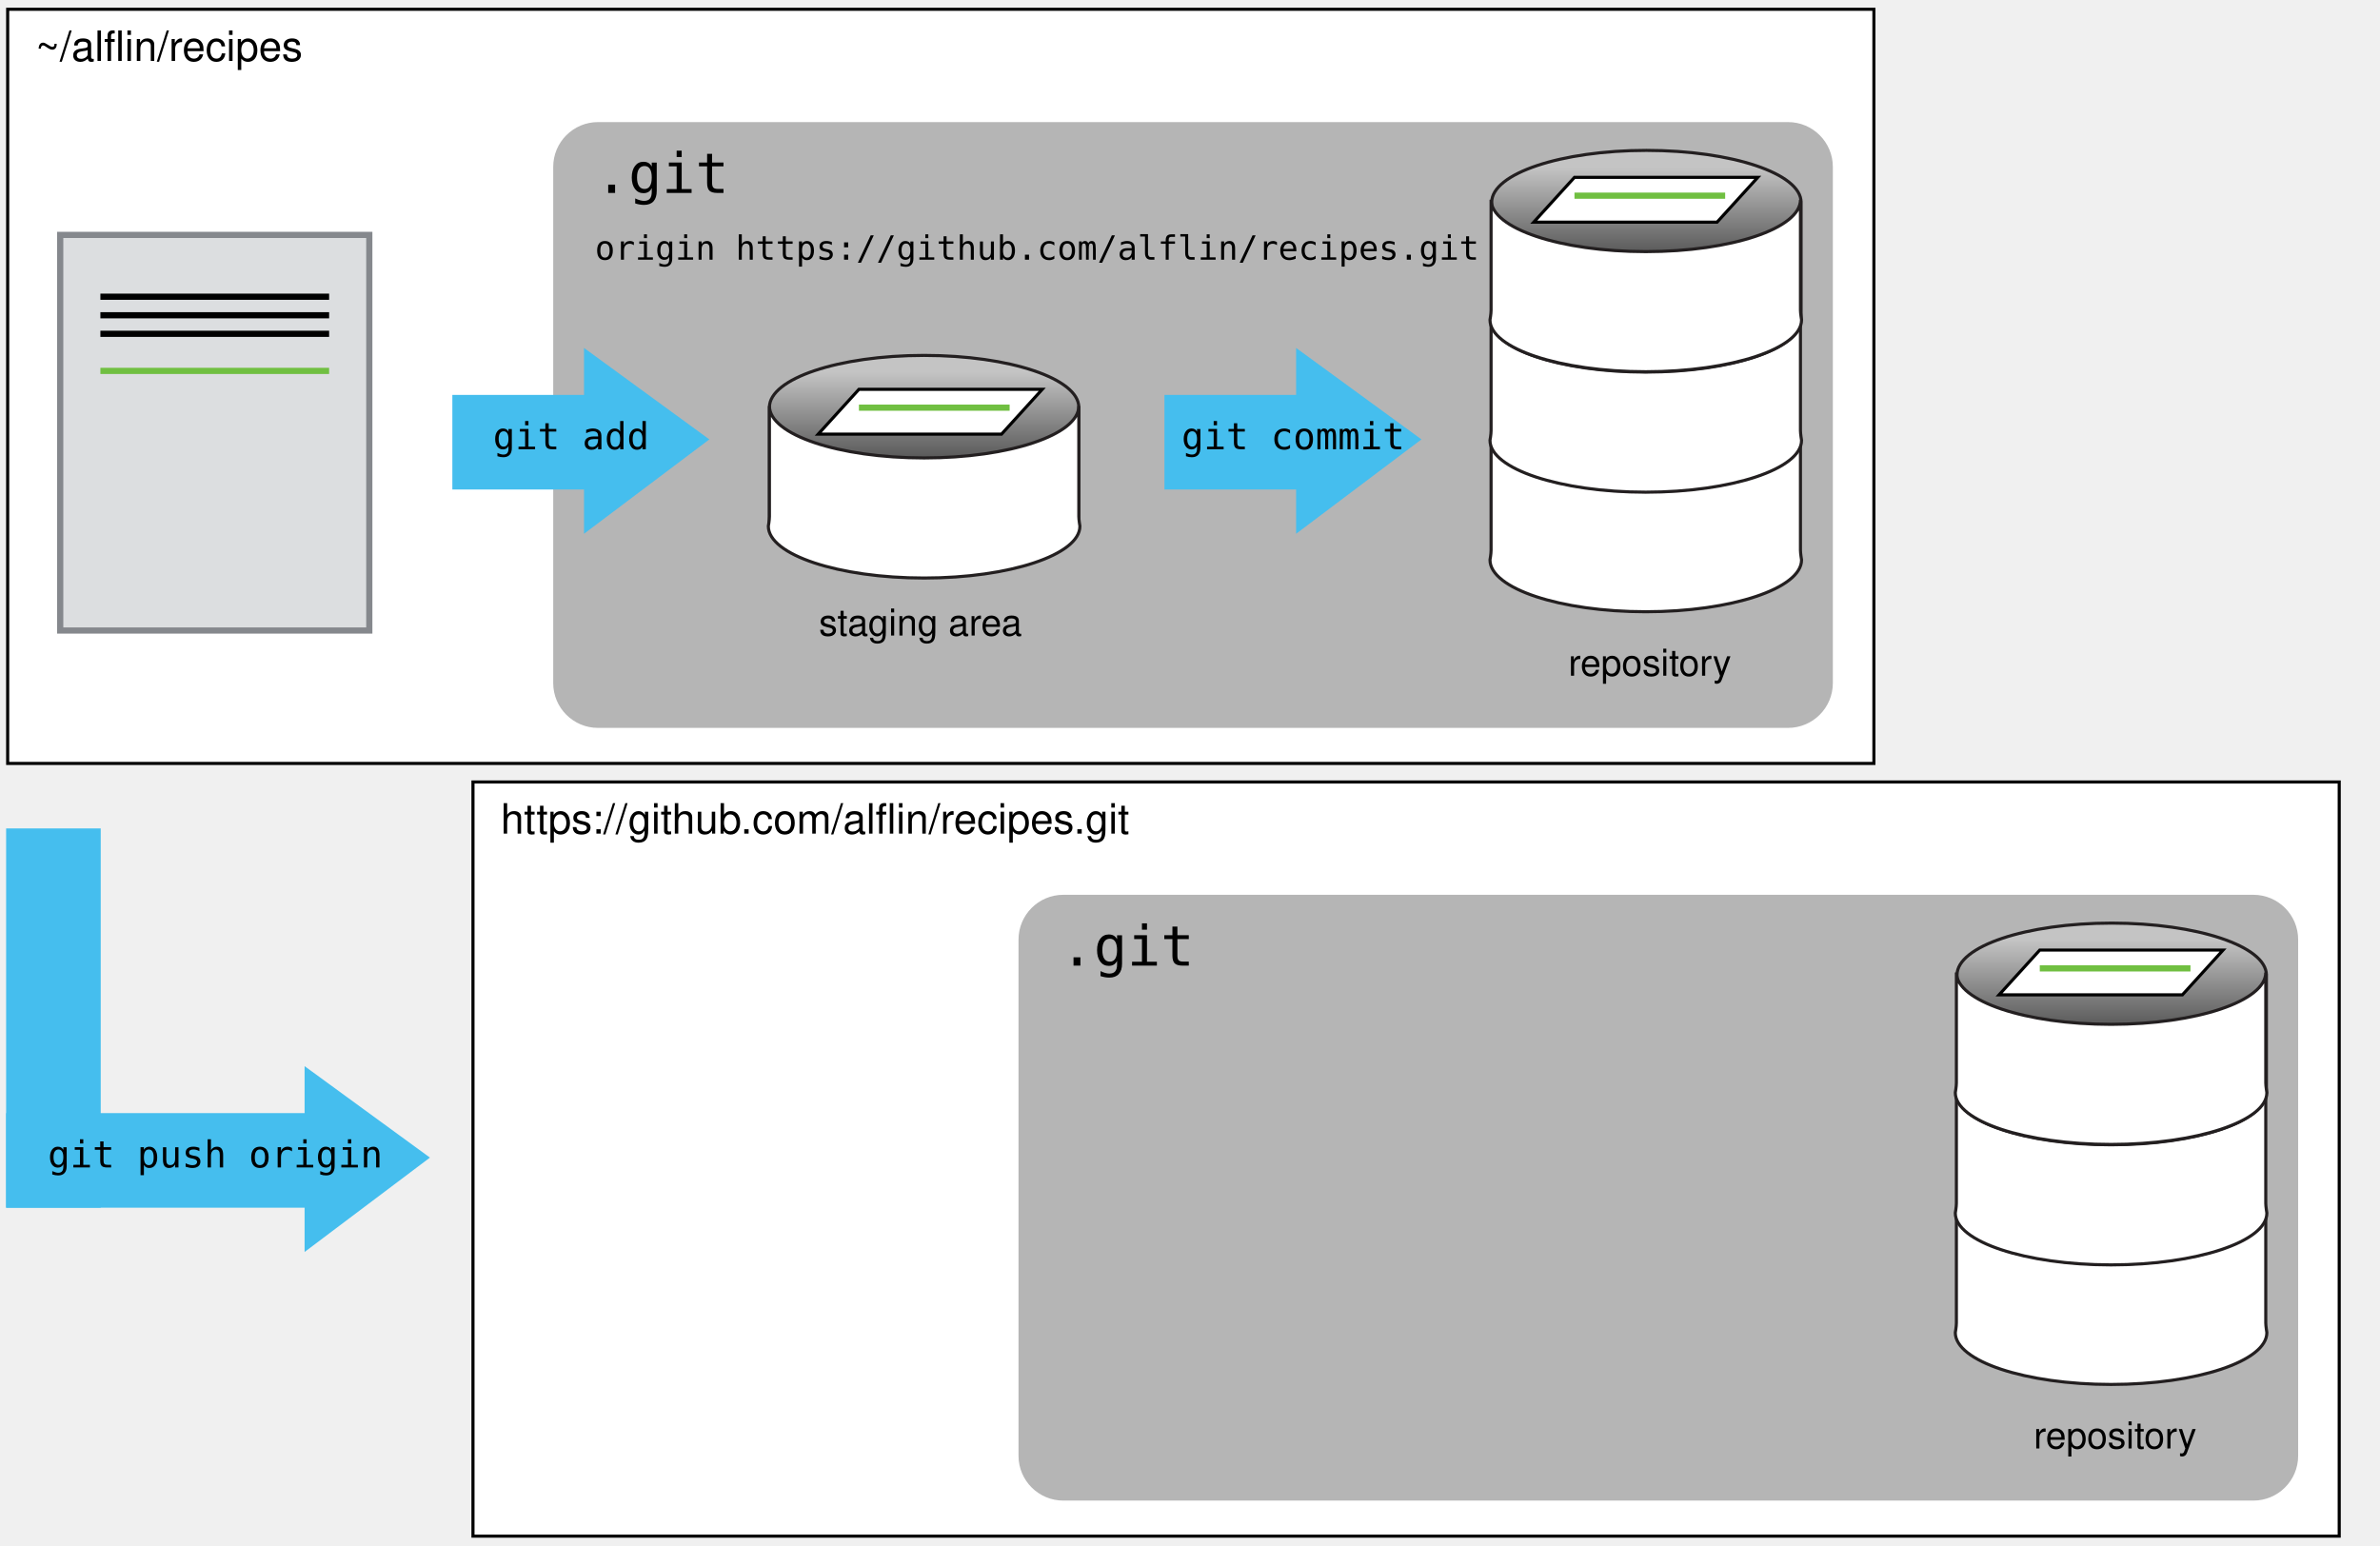
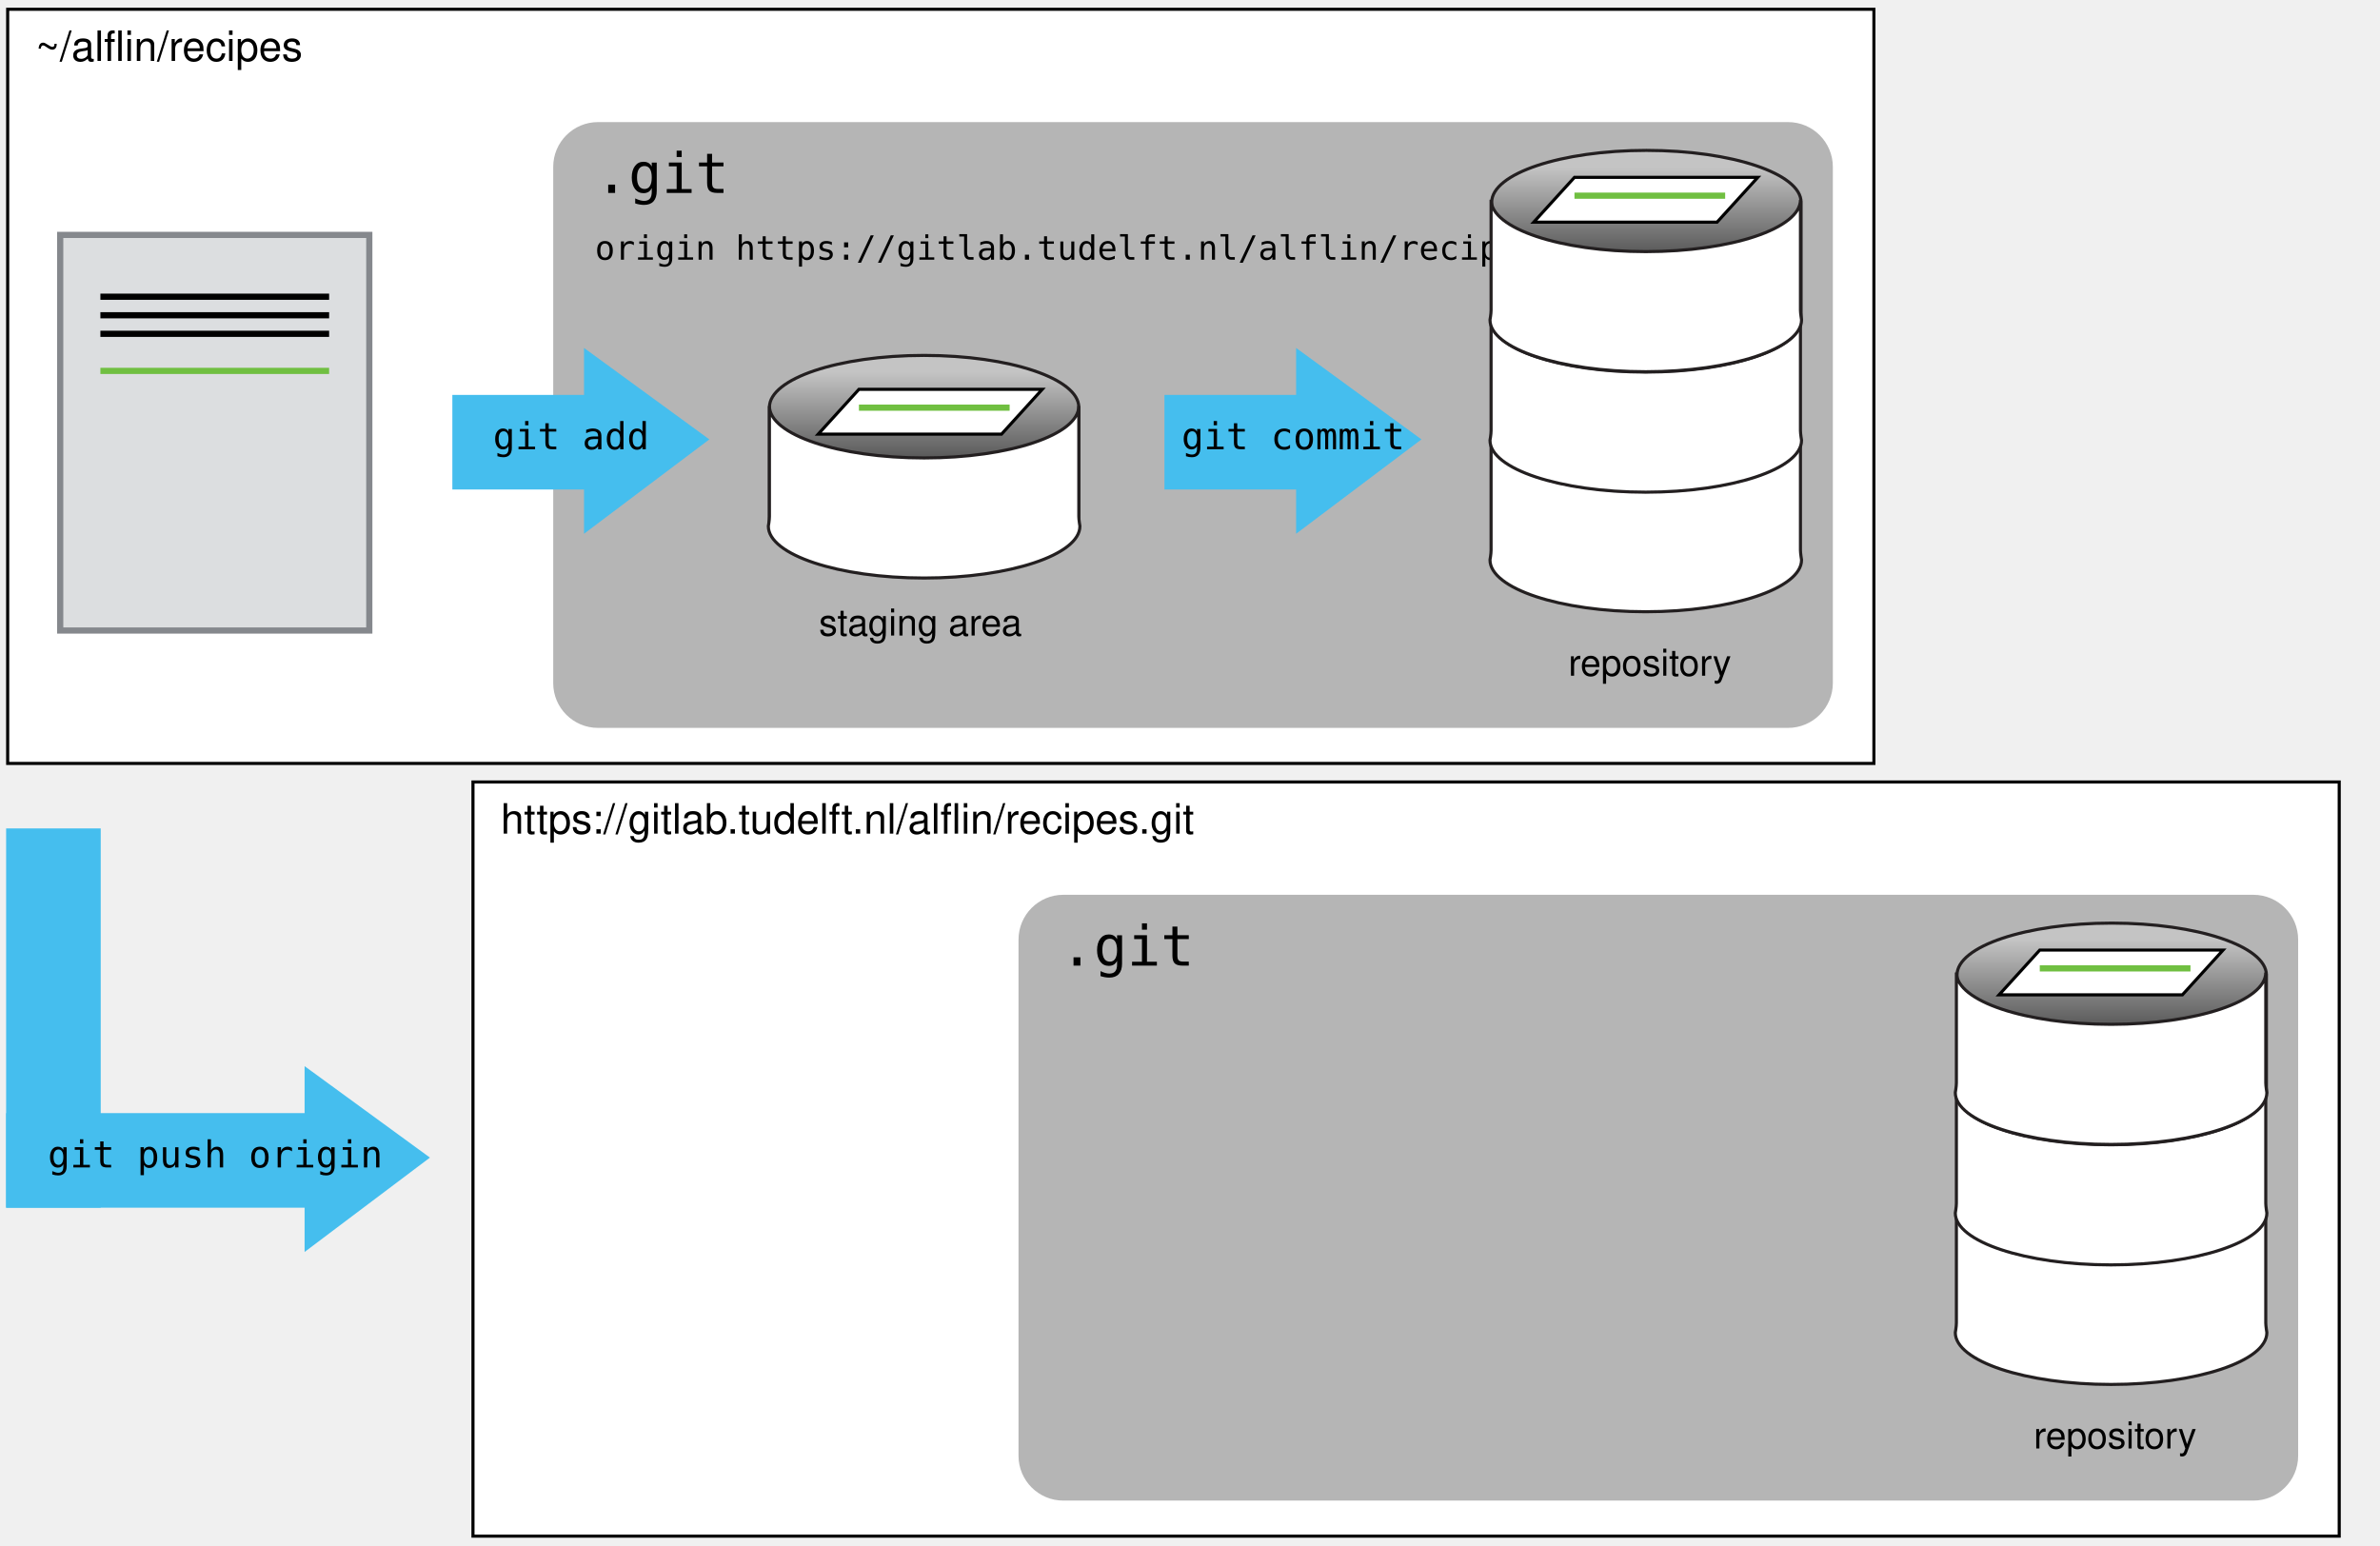
<svg xmlns="http://www.w3.org/2000/svg" xmlns:xlink="http://www.w3.org/1999/xlink" version="1.1" x="0px" y="0px" width="770" height="500" viewBox="0 0 770 500" enable-background="new 0 0 622 452" xml:space="preserve" id="svg4593">
  <defs id="defs4776">
    <linearGradient y2="363.473" x2="480.357" y1="334.872" x1="480.357" gradientUnits="userSpaceOnUse" id="SVGID_1_" gradientTransform="translate(279.4359,-47.97182)">
      <stop id="stop4613" style="stop-color:#C4C4C4" offset="0.098" />
      <stop id="stop4615" style="stop-color:#686868" offset="0.533" />
      <stop id="stop4617" style="stop-color:#000000" offset="1" />
    </linearGradient>
    <linearGradient xlink:href="#SVGID_3_" id="linearGradient5073" gradientUnits="userSpaceOnUse" x1="537.177" y1="57.66" x2="537.177" y2="112.913" />
    <linearGradient xlink:href="#SVGID_3_" id="linearGradient5457" gradientUnits="userSpaceOnUse" x1="537.177" y1="57.66" x2="537.177" y2="112.913" />
  </defs>
  <text xml:space="preserve" style="font-style:normal;font-variant:normal;font-weight:normal;font-stretch:normal;font-size:12px;line-height:125%;font-family:Monospace;-inkscape-font-specification:Monospace;text-align:start;letter-spacing:0px;word-spacing:0px;writing-mode:lr-tb;text-anchor:start;fill:#000000;fill-opacity:1;stroke:none;stroke-width:1px;stroke-linecap:butt;stroke-linejoin:miter;stroke-opacity:1" x="722.672" y="35.341" id="text4930">
    <tspan id="tspan4932" x="722.672" y="35.341" />
  </text>
  <g id="g5357" transform="translate(-4.520231,-9)">
    <g id="g5130">
      <rect style="fill:#ffffff;stroke:#000000;stroke-miterlimit:10" id="rect4596" height="244" width="603.785" stroke-miterlimit="10" y="12" x="7" />
      <g id="Layer_5">
        <g id="g4654">
          <path stroke-miterlimit="10" d="m 598,63 c 0,-8.284 -6.716,-15 -15,-15 l -385,0 c -8.284,0 -15,6.716 -15,15 l 0,167 c 0,8.284 6.716,15 15,15 l 385,0 c 8.284,0 15,-6.716 15,-15 l 0,-167 z" id="path4656" style="fill:#b5b5b5;stroke:#ffffff;stroke-miterlimit:10" />
          <rect x="197" y="59" width="425" height="70.269" id="rect4658" style="fill:none" />
          <text transform="translate(197,71.4199)" id="text4660">
            <tspan x="0" y="0" font-size="18" id="tspan4662" style="font-size:18px;font-family:Consolas">.git</tspan>
-             <tspan x="0" y="21.6" font-size="10.8" id="tspan4664" style="font-size:10.8px;font-family:Consolas">origin https://github.com/alflin/recipes.git</tspan>
+             <tspan x="0" y="21.6" font-size="10.8" id="tspan4664" style="font-size:10.8px;font-family:Consolas">origin https://gitlab.tudelft.nl/alflin/recipes.git</tspan>
          </text>
        </g>
        <rect x="16" y="19" width="195.585" height="24.449" id="rect4666" style="fill:none" />
        <text transform="translate(16,28.707)" font-size="13.5" id="text4668" style="font-size:13.5px;font-family:Helvetica">~/alflin/recipes</text>
      </g>
      <g id="Layer_1">
        <g id="g4721">
          <rect x="24" y="85" width="100" height="128" id="rect4723" style="fill:#dcdee0" />
          <rect x="24" y="85" width="100" height="128" id="rect4725" style="fill:none;stroke:#85888d;stroke-width:2" />
          <line x1="37" y1="105" x2="111" y2="105" id="line4727" style="fill:none;stroke:#000000;stroke-width:2" />
          <line x1="37" y1="111" x2="111" y2="111" id="line4729" style="fill:none;stroke:#000000;stroke-width:2" />
          <line x1="37" y1="117" x2="111" y2="117" id="line4731" style="fill:none;stroke:#000000;stroke-width:2" />
          <line x1="37" y1="129" x2="111" y2="129" id="line4733" style="fill:none;stroke:#70bf41;stroke-width:2" />
        </g>
      </g>
      <rect style="fill:none" id="rect4742" height="14" width="52.743" y="146.069" x="164" />
      <g id="g5114">
        <g id="g4736">
          <rect x="150.871" y="136.768" width="45.956" height="30.604" id="rect4738" style="fill:#45beee" />
          <polygon points="193.467,181.695 234.02,151.163 193.467,121.571 " id="polygon4740" style="fill:#45beee" />
        </g>
        <text y="154.35" x="164" font-size="12" id="text4744" style="font-size:12px;font-family:Consolas">git add</text>
      </g>
      <rect style="fill:none" id="rect4752" height="14" width="85.542" y="146.069" x="376.98" />
      <g id="g5108">
        <g id="g4746">
          <rect x="381.251" y="136.768" width="45.956" height="30.604" id="rect4748" style="fill:#45beee" />
          <polygon points="423.847,181.695 464.399,151.163 423.847,121.571 " id="polygon4750" style="fill:#45beee" />
        </g>
        <text y="154.35" x="386.764" font-size="12" id="text4754" style="font-size:12px;font-family:Consolas">git commit</text>
      </g>
      <rect style="fill:none" id="rect4766" height="17" width="147" y="206" x="229" />
      <g id="g5093">
        <g id="Layer_3">
          <g id="g4671">
            <linearGradient y2="179.235" x2="303.499" y1="123.986" x1="303.499" gradientUnits="userSpaceOnUse" id="SVGID_2_">
              <stop id="stop4674" style="stop-color:#C4C4C4" offset="0.098" />
              <stop id="stop4676" style="stop-color:#686868" offset="0.533" />
              <stop id="stop4678" style="stop-color:#000000" offset="1" />
            </linearGradient>
            <path id="path4680" d="m 253.453,178.205 c 0,-9.264 22.404,-16.777 50.047,-16.777 27.643,0 50.045,7.514 50.045,16.777 l 0,1.029 c 0,0 0,-2.115 0,-3.117 0,-1.007 0,-35.745 0,-35.745 l 0,0.394 c 0,-9.27 -22.402,-16.78 -50.045,-16.78 -27.643,0 -50.047,7.51 -50.047,16.78 l 0,-0.394 c 0,0 0,34.519 0,35.733 0,1.205 0,3.129 0,3.129 l 0,-1.029 z" stroke-miterlimit="10" style="fill:url(#SVGID_2_);stroke:#231f20;stroke-miterlimit:10" />
            <g id="g4682">
              <path id="path4684" d="m 353.545,140.373 c 0,0 0,34.738 0,35.745 0,1.002 0.355,3.117 0.355,3.117 0,9.27 -22.758,16.779 -50.4,16.779 -27.642,0 -50.4,-7.51 -50.4,-16.779 0,0 0.354,-1.924 0.354,-3.129 0,-1.214 0,-35.733 0,-35.733 0,9.274 22.404,16.785 50.047,16.785 27.643,0 50.044,-7.511 50.044,-16.785 z" stroke-miterlimit="10" style="fill:#ffffff;stroke:#231f20;stroke-miterlimit:10" />
            </g>
          </g>
          <g id="g4686">
            <polygon id="polygon4688" points="341.719,134.965 282.411,134.965 269.235,149.459 328.542,149.459 " stroke-miterlimit="10" style="fill:#ffffff;stroke:#000000;stroke-miterlimit:10" />
            <line id="line4690" y2="140.894" x2="331.165" y1="140.894" x1="282.411" style="fill:none;stroke:#70bf41;stroke-width:2" />
          </g>
        </g>
        <text y="214.628" x="269.477" font-size="12" id="text4768" style="font-size:12px;font-family:Helvetica">staging area</text>
      </g>
      <rect style="fill:none" id="rect4770" height="17" width="147" y="219" x="464.785" />
      <g id="g5075">
        <g id="Layer_4">
          <linearGradient y2="112.913" x2="537.177" y1="57.66" x1="537.177" gradientUnits="userSpaceOnUse" id="SVGID_3_">
            <stop id="stop4694" style="stop-color:#C4C4C4" offset="0.098" />
            <stop id="stop4696" style="stop-color:#686868" offset="0.533" />
            <stop id="stop4698" style="stop-color:#000000" offset="1" />
          </linearGradient>
          <path id="path4700" d="m 487.13,111.882 c 0,-9.268 22.407,-16.781 50.047,-16.781 27.641,0 50.047,7.513 50.047,16.781 l 0,1.03 c 0,0 0,-2.118 0,-3.121 0,-1.003 0,-35.739 0,-35.739 l 0,0.388 c 0,-9.268 -22.406,-16.781 -50.047,-16.781 -27.64,0 -50.047,7.513 -50.047,16.781 l 0,-0.388 c 0,0 0,34.519 0,35.728 0,1.209 0,3.132 0,3.132 l 0,-1.03 z" stroke-miterlimit="10" style="fill:url(#linearGradient5457);stroke:#231f20;stroke-miterlimit:10" />
          <g id="g4702">
            <path id="path4704" d="m 587.021,151.283 c 0,0 0,34.738 0,35.74 0,1.002 0.354,3.121 0.354,3.121 0,9.268 -22.76,16.779 -50.4,16.779 -27.64,0 -50.399,-7.512 -50.399,-16.779 0,0 0.353,-1.924 0.353,-3.133 0,-1.209 0,-35.729 0,-35.729 0,9.268 22.407,16.781 50.047,16.781 27.638,0.001 50.045,-7.512 50.045,-16.78 z" stroke-miterlimit="10" style="fill:#ffffff;stroke:#231f20;stroke-miterlimit:10" />
          </g>
          <g id="g4706">
            <path id="path4708" d="m 587.021,112.601 c 0,0 0,34.736 0,35.739 0,1.002 0.354,3.121 0.354,3.121 0,9.268 -22.76,16.779 -50.4,16.779 -27.64,0 -50.399,-7.512 -50.399,-16.779 0,0 0.353,-1.923 0.353,-3.132 0,-1.209 0,-35.728 0,-35.728 0,9.268 22.407,16.78 50.047,16.78 27.638,0 50.045,-7.512 50.045,-16.78 z" stroke-miterlimit="10" style="fill:#ffffff;stroke:#231f20;stroke-miterlimit:10" />
          </g>
          <g id="g4710">
            <path id="path4712" d="m 587.021,73.628 c 0,0 0,34.737 0,35.739 0,1.002 0.354,3.12 0.354,3.12 0,9.269 -22.76,16.781 -50.4,16.781 -27.64,0 -50.399,-7.513 -50.399,-16.781 0,0 0.353,-1.922 0.353,-3.131 0,-1.209 0,-35.728 0,-35.728 0,9.268 22.407,16.78 50.047,16.78 27.638,0.001 50.045,-7.512 50.045,-16.78 z" stroke-miterlimit="10" style="fill:#ffffff;stroke:#231f20;stroke-miterlimit:10" />
          </g>
          <g id="g4714">
            <polygon id="polygon4716" points="573.216,66.381 513.908,66.381 500.732,80.875 560.039,80.875 " stroke-miterlimit="10" style="fill:#ffffff;stroke:#000000;stroke-miterlimit:10" />
            <line id="line4718" y2="72.311" x2="562.662" y1="72.311" x1="513.908" style="fill:none;stroke:#70bf41;stroke-width:2" />
          </g>
        </g>
        <text y="227.628" x="511.941" font-size="12" id="text4772" style="font-size:12px;font-family:Helvetica">repository</text>
      </g>
      <rect x="464.785" y="219" width="147" height="17" id="rect4977" style="fill:none" />
    </g>
    <g transform="translate(53.96832,0)" id="g5323">
      <g id="g5196" transform="translate(96.57214,0)">
        <rect style="fill:#ffffff;stroke:#000000;stroke-miterlimit:10" id="rect4811" height="244" width="603.785" stroke-miterlimit="10" y="262" x="7" />
        <path style="fill:#b5b5b5;stroke:#ffffff;stroke-miterlimit:10" stroke-miterlimit="10" d="m 598,313 c 0,-8.284 -6.716,-15 -15,-15 l -385,0 c -8.284,0 -15,6.716 -15,15 l 0,167 c 0,8.284 6.716,15 15,15 l 385,0 c 8.284,0 15,-6.716 15,-15 l 0,-167 z" id="path4817" />
        <rect style="fill:none" x="197" y="309" width="425" height="70.269" id="rect4819" />
        <text y="321.42" x="197" id="text4821">
          <tspan style="font-size:18px;font-family:Consolas" x="197" y="321.42" font-size="18" id="tspan4823">.git</tspan>
          <tspan style="font-size:10.8px;font-family:Consolas" x="197" y="343.02" font-size="10.8" id="tspan4825" />
        </text>
        <rect id="rect4827" height="24.449" width="195.585" y="269" x="16" style="fill:none" />
-         <text y="278.707" x="16" id="text4829" font-size="13.5" style="font-size:13.5px;font-family:Helvetica">https://github.com/alflin/recipes.git</text>
+         <text y="278.707" x="16" id="text4829" font-size="13.5" style="font-size:13.5px;font-family:Helvetica">https://gitlab.tudelft.nl/alflin/recipes.git</text>
        <g transform="translate(0,250)" id="g5055">
          <g id="g5023">
            <linearGradient y2="112.913" x2="537.177" y1="57.66" x1="537.177" gradientUnits="userSpaceOnUse" id="linearGradient5025">
              <stop id="stop5027" style="stop-color:#C4C4C4" offset="0.098" />
              <stop id="stop5029" style="stop-color:#686868" offset="0.533" />
              <stop id="stop5031" style="stop-color:#000000" offset="1" />
            </linearGradient>
            <path style="fill:url(#linearGradient5073);stroke:#231f20;stroke-miterlimit:10" id="path5033" d="m 487.13,111.882 c 0,-9.268 22.407,-16.781 50.047,-16.781 27.641,0 50.047,7.513 50.047,16.781 l 0,1.03 c 0,0 0,-2.118 0,-3.121 0,-1.003 0,-35.739 0,-35.739 l 0,0.388 c 0,-9.268 -22.406,-16.781 -50.047,-16.781 -27.64,0 -50.047,7.513 -50.047,16.781 l 0,-0.388 c 0,0 0,34.519 0,35.728 0,1.209 0,3.132 0,3.132 l 0,-1.03 z" stroke-miterlimit="10" />
            <g id="g5035">
              <path style="fill:#ffffff;stroke:#231f20;stroke-miterlimit:10" id="path5037" d="m 587.021,151.283 c 0,0 0,34.738 0,35.74 0,1.002 0.354,3.121 0.354,3.121 0,9.268 -22.76,16.779 -50.4,16.779 -27.64,0 -50.399,-7.512 -50.399,-16.779 0,0 0.353,-1.924 0.353,-3.133 0,-1.209 0,-35.729 0,-35.729 0,9.268 22.407,16.781 50.047,16.781 27.638,0.001 50.045,-7.512 50.045,-16.78 z" stroke-miterlimit="10" />
            </g>
            <g id="g5039">
              <path style="fill:#ffffff;stroke:#231f20;stroke-miterlimit:10" id="path5041" d="m 587.021,112.601 c 0,0 0,34.736 0,35.739 0,1.002 0.354,3.121 0.354,3.121 0,9.268 -22.76,16.779 -50.4,16.779 -27.64,0 -50.399,-7.512 -50.399,-16.779 0,0 0.353,-1.923 0.353,-3.132 0,-1.209 0,-35.728 0,-35.728 0,9.268 22.407,16.78 50.047,16.78 27.638,0 50.045,-7.512 50.045,-16.78 z" stroke-miterlimit="10" />
            </g>
            <g id="g5043">
              <path style="fill:#ffffff;stroke:#231f20;stroke-miterlimit:10" id="path5045" d="m 587.021,73.628 c 0,0 0,34.737 0,35.739 0,1.002 0.354,3.12 0.354,3.12 0,9.269 -22.76,16.781 -50.4,16.781 -27.64,0 -50.399,-7.513 -50.399,-16.781 0,0 0.353,-1.922 0.353,-3.131 0,-1.209 0,-35.728 0,-35.728 0,9.268 22.407,16.78 50.047,16.78 27.638,0.001 50.045,-7.512 50.045,-16.78 z" stroke-miterlimit="10" />
            </g>
            <g id="g5047">
              <polygon style="fill:#ffffff;stroke:#000000;stroke-miterlimit:10" id="polygon5049" points="513.908,66.381 500.732,80.875 560.039,80.875 573.216,66.381 " stroke-miterlimit="10" />
              <line style="fill:none;stroke:#70bf41;stroke-width:2" id="line5051" y2="72.311" x2="562.662" y1="72.311" x1="513.908" />
            </g>
          </g>
          <text y="227.628" x="511.941" font-size="12" id="text5053" style="font-size:12px;font-family:Helvetica">repository</text>
        </g>
        <rect x="200.719" y="272.824" transform="matrix(0.9804651,0.196693,-0.196693,0.9804651,0,0)" width="165.548" height="14" id="rect4762" style="fill:none" />
      </g>
      <g id="g5317">
        <rect style="fill:#45beee" id="rect5294" height="30.604" width="122.711" y="16.864" x="277.028" transform="matrix(0,1,-1,0,0,0)" />
        <rect x="-47.468" y="369.135" width="99.924" height="30.604" id="rect5124" style="fill:#45beee" />
        <polygon transform="translate(-374.751,232.367)" points="423.847,121.571 423.847,181.695 464.399,151.163 " id="polygon5126" style="fill:#45beee" />
        <text style="font-size:12px;font-family:Consolas" id="text5128" font-size="12" x="-33.987" y="386.717">git push origin</text>
      </g>
    </g>
  </g>
</svg>
